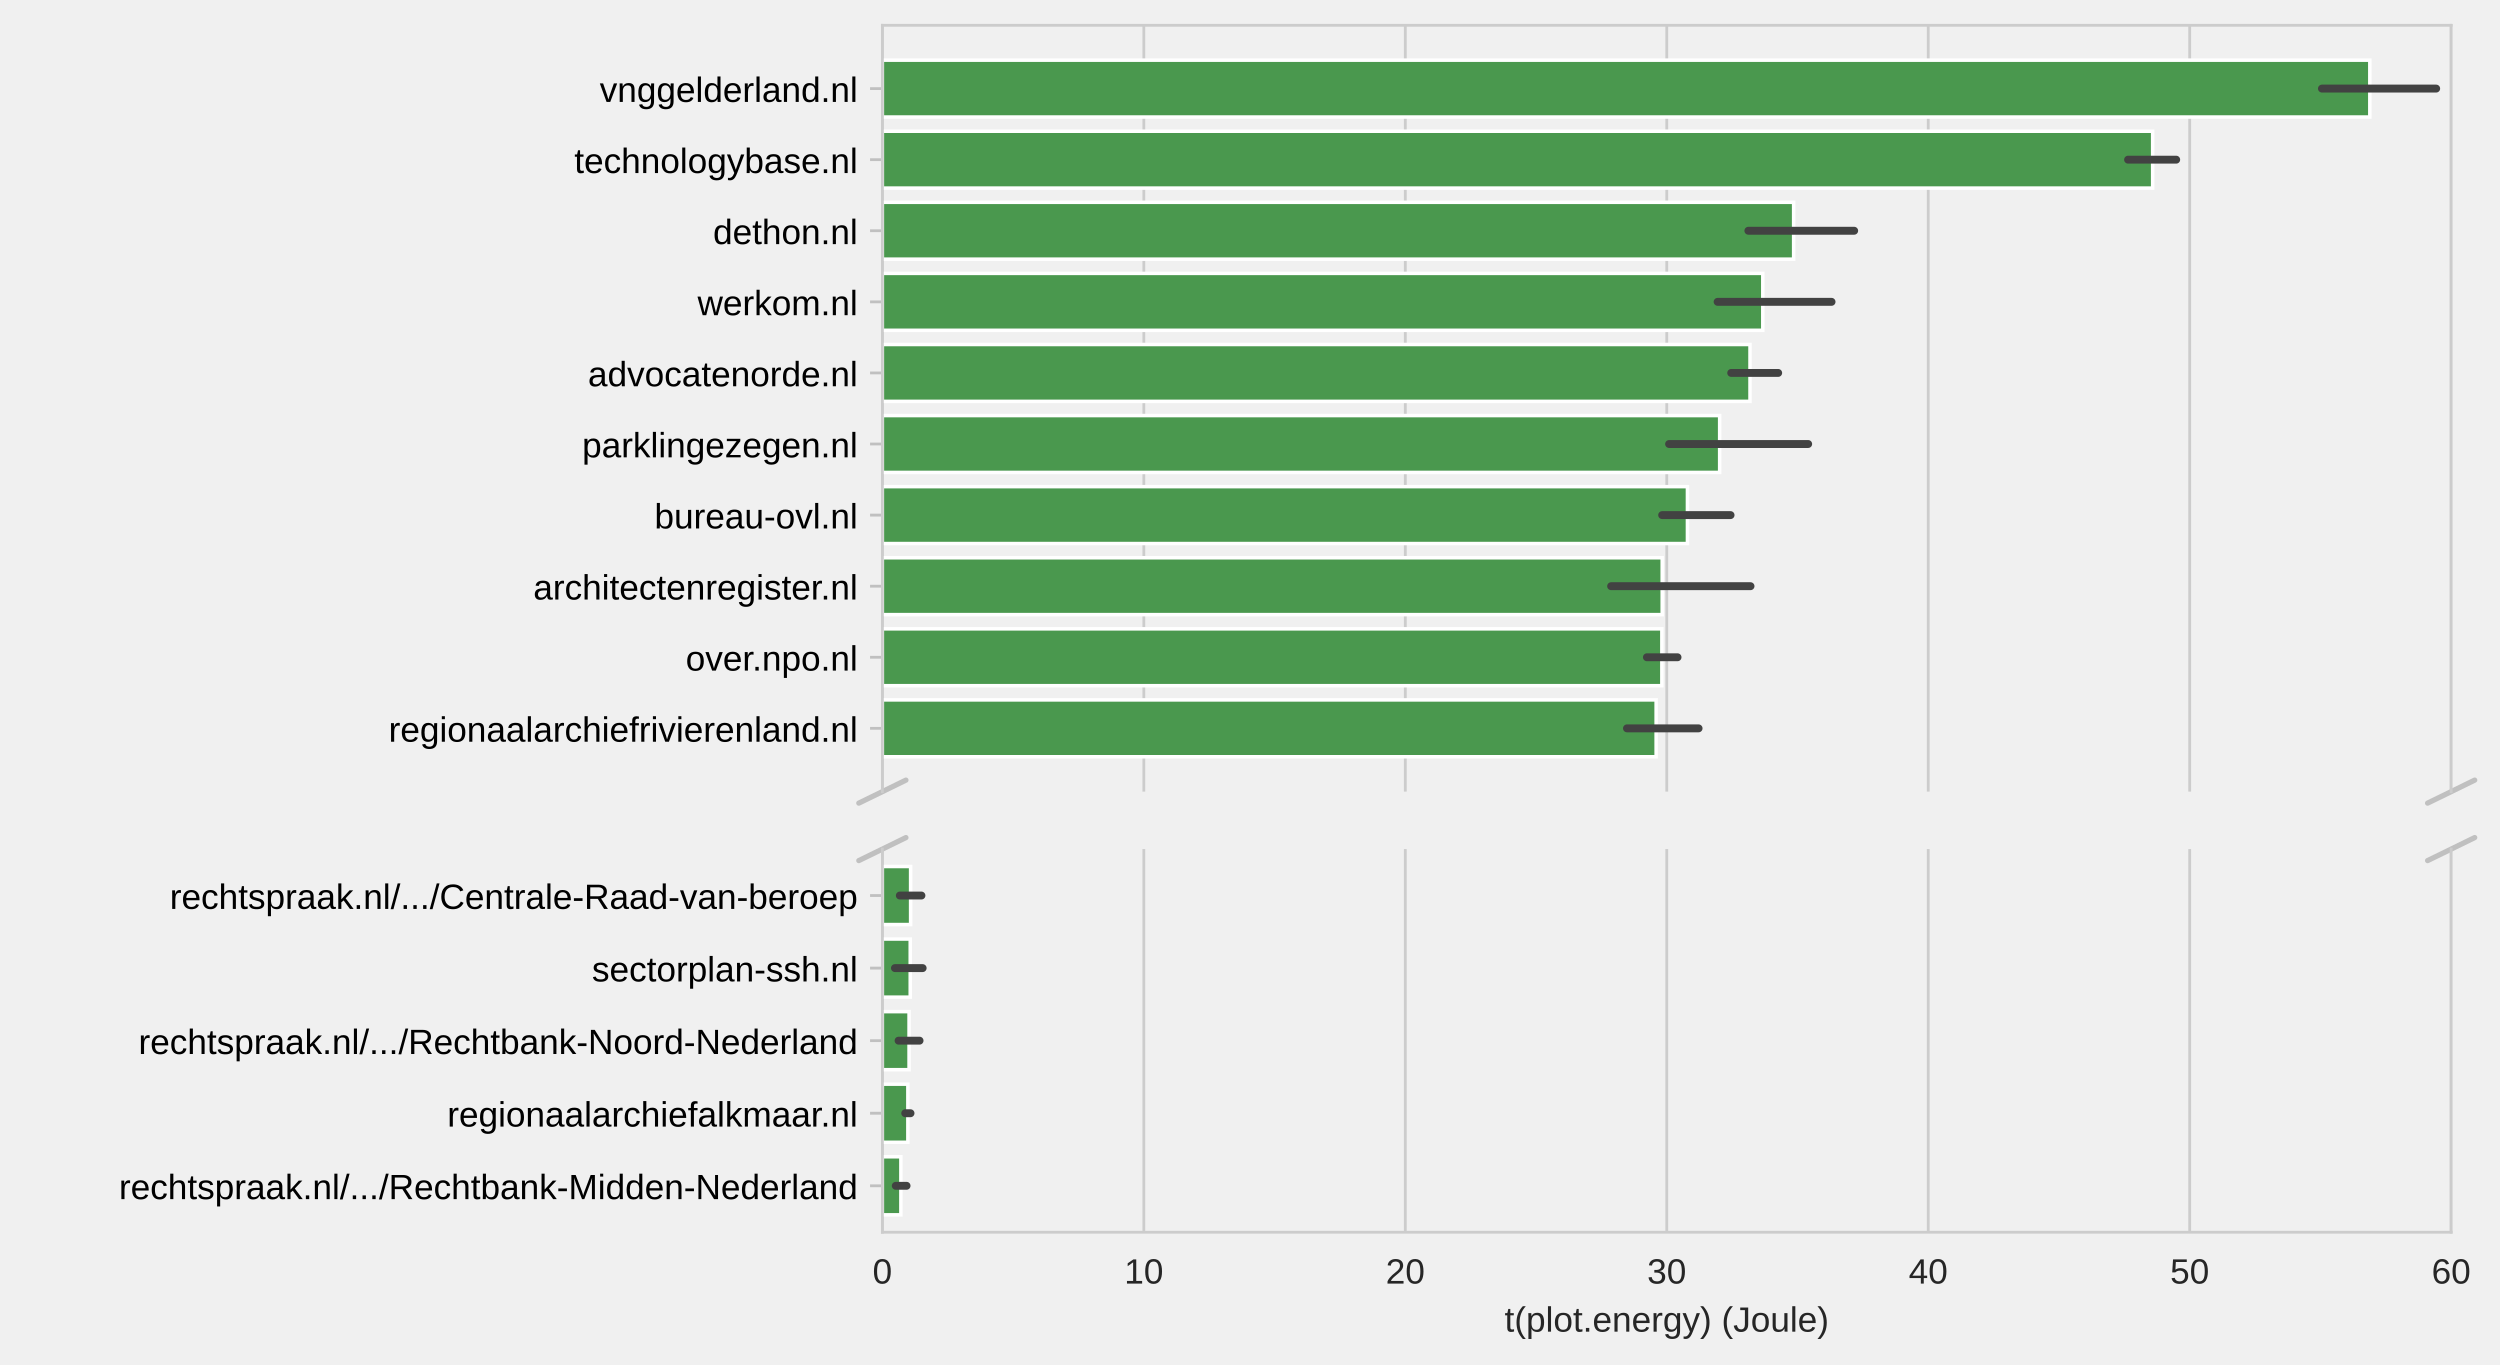
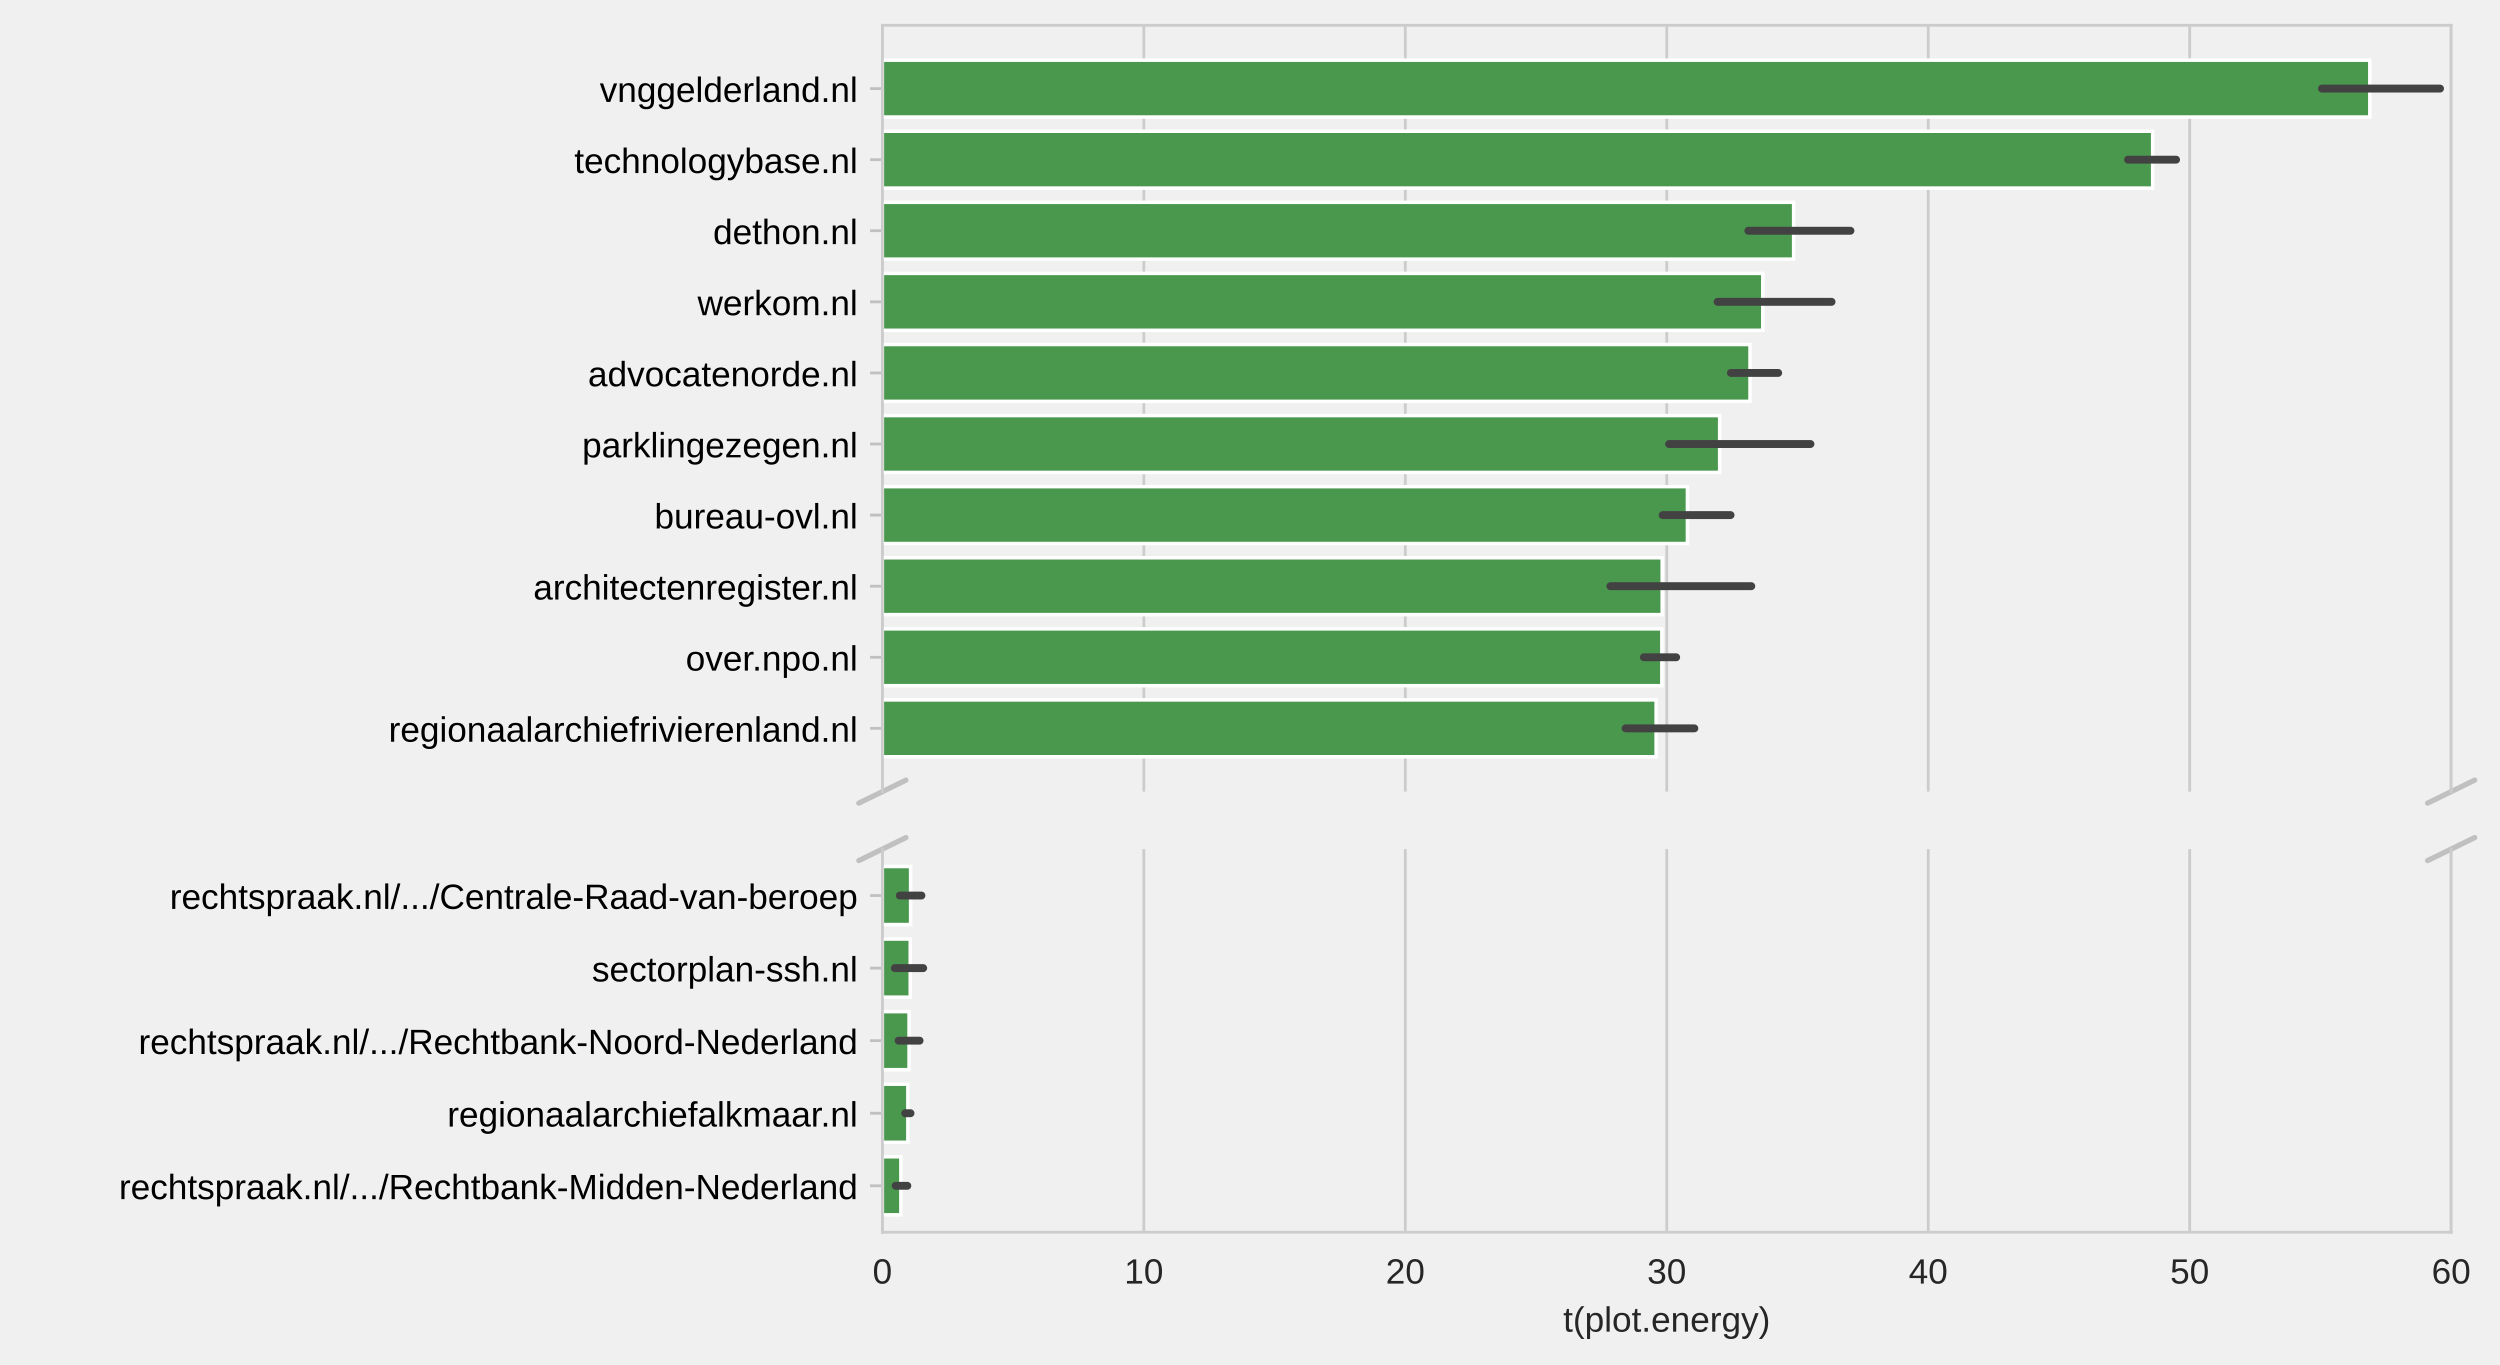
<svg xmlns="http://www.w3.org/2000/svg" xmlns:xlink="http://www.w3.org/1999/xlink" width="710.98pt" height="387.996pt" viewBox="0 0 710.98 387.996" version="1.1">
  <defs>
    <style type="text/css">*{stroke-linejoin: round; stroke-linecap: butt}</style>
  </defs>
  <g id="figure_1">
    <g id="patch_1">
-       <path d="M 0 387.996 L 710.98 387.996 L 710.98 0 L 0 0 L 0 387.996 z " style="fill: none" />
+       <path d="M 0 387.996  L 710.98 387.996  L 710.98 0  L 0 0  L 0 387.996  z " style="fill: none" />
    </g>
    <g id="axes_1">
      <g id="patch_2">
-         <path d="M 250.938 225.131 L 697.087 225.131 L 697.087 7.2 L 250.938 7.2 L 250.938 225.131 z " style="fill: none" />
+         <path d="M 250.938 225.131  L 697.087 225.131  L 697.087 7.2  L 250.938 7.2  L 250.938 225.131  z " style="fill: none" />
      </g>
      <g id="matplotlib.axis_1">
        <g id="xtick_1">
          <g id="line2d_1">
-             <path d="M 250.938 225.131 L 250.938 7.2 " clip-path="url(#p824e5030dc)" style="fill: none; stroke: #cccccc; stroke-width: 0.8; stroke-linecap: round" />
+             <path d="M 250.938 225.131  L 250.938 7.2  " clip-path="url(#pb7af9aa6e4)" style="fill: none; stroke: #cccccc; stroke-width: 0.8; stroke-linecap: round" />
          </g>
        </g>
        <g id="xtick_2">
          <g id="line2d_2">
-             <path d="M 325.296 225.131 L 325.296 7.2 " clip-path="url(#p824e5030dc)" style="fill: none; stroke: #cccccc; stroke-width: 0.8; stroke-linecap: round" />
+             <path d="M 325.296 225.131  L 325.296 7.2  " clip-path="url(#pb7af9aa6e4)" style="fill: none; stroke: #cccccc; stroke-width: 0.8; stroke-linecap: round" />
          </g>
        </g>
        <g id="xtick_3">
          <g id="line2d_3">
-             <path d="M 399.654 225.131 L 399.654 7.2 " clip-path="url(#p824e5030dc)" style="fill: none; stroke: #cccccc; stroke-width: 0.8; stroke-linecap: round" />
+             <path d="M 399.654 225.131  L 399.654 7.2  " clip-path="url(#pb7af9aa6e4)" style="fill: none; stroke: #cccccc; stroke-width: 0.8; stroke-linecap: round" />
          </g>
        </g>
        <g id="xtick_4">
          <g id="line2d_4">
-             <path d="M 474.012 225.131 L 474.012 7.2 " clip-path="url(#p824e5030dc)" style="fill: none; stroke: #cccccc; stroke-width: 0.8; stroke-linecap: round" />
+             <path d="M 474.012 225.131  L 474.012 7.2  " clip-path="url(#pb7af9aa6e4)" style="fill: none; stroke: #cccccc; stroke-width: 0.8; stroke-linecap: round" />
          </g>
        </g>
        <g id="xtick_5">
          <g id="line2d_5">
-             <path d="M 548.371 225.131 L 548.371 7.2 " clip-path="url(#p824e5030dc)" style="fill: none; stroke: #cccccc; stroke-width: 0.8; stroke-linecap: round" />
+             <path d="M 548.371 225.131  L 548.371 7.2  " clip-path="url(#pb7af9aa6e4)" style="fill: none; stroke: #cccccc; stroke-width: 0.8; stroke-linecap: round" />
          </g>
        </g>
        <g id="xtick_6">
          <g id="line2d_6">
-             <path d="M 622.729 225.131 L 622.729 7.2 " clip-path="url(#p824e5030dc)" style="fill: none; stroke: #cccccc; stroke-width: 0.8; stroke-linecap: round" />
+             <path d="M 622.729 225.131  L 622.729 7.2  " clip-path="url(#pb7af9aa6e4)" style="fill: none; stroke: #cccccc; stroke-width: 0.8; stroke-linecap: round" />
          </g>
        </g>
        <g id="xtick_7">
          <g id="line2d_7">
-             <path d="M 697.087 225.131 L 697.087 7.2 " clip-path="url(#p824e5030dc)" style="fill: none; stroke: #cccccc; stroke-width: 0.8; stroke-linecap: round" />
+             <path d="M 697.087 225.131  L 697.087 7.2  " clip-path="url(#pb7af9aa6e4)" style="fill: none; stroke: #cccccc; stroke-width: 0.8; stroke-linecap: round" />
          </g>
        </g>
      </g>
      <g id="matplotlib.axis_2">
        <g id="ytick_1">
          <g id="line2d_8">
            <defs>
-               <path id="m05c7899c19" d="M 0 0 L -3.5 0 " style="stroke: #c0c0c0; stroke-width: 0.8" />
+               <path id="m2948637403" d="M 0 0  L -3.5 0  " style="stroke: #c0c0c0; stroke-width: 0.8" />
            </defs>
            <g>
-               <use xlink:href="#m05c7899c19" x="250.938" y="25.192" style="fill: #c0c0c0; stroke: #c0c0c0; stroke-width: 0.8" />
+               <use xlink:href="#m2948637403" x="250.938" y="25.192" style="fill: #c0c0c0; stroke: #c0c0c0; stroke-width: 0.8" />
            </g>
          </g>
          <g id="text_1">
            <text style="font-size: 10px; font-family: 'Arial', 'DejaVu Sans', 'Liberation Sans', 'Bitstream Vera Sans', sans-serif; text-anchor: end" x="243.938" y="28.992" transform="rotate(-0 243.9375 28.99164)">vnggelderland.nl</text>
          </g>
        </g>
        <g id="ytick_2">
          <g id="line2d_9">
            <g>
-               <use xlink:href="#m05c7899c19" x="250.938" y="45.409" style="fill: #c0c0c0; stroke: #c0c0c0; stroke-width: 0.8" />
+               <use xlink:href="#m2948637403" x="250.938" y="45.409" style="fill: #c0c0c0; stroke: #c0c0c0; stroke-width: 0.8" />
            </g>
          </g>
          <g id="text_2">
            <text style="font-size: 10px; font-family: 'Arial', 'DejaVu Sans', 'Liberation Sans', 'Bitstream Vera Sans', sans-serif; text-anchor: end" x="243.938" y="49.208" transform="rotate(-0 243.9375 49.20784)">technologybase.nl</text>
          </g>
        </g>
        <g id="ytick_3">
          <g id="line2d_10">
            <g>
-               <use xlink:href="#m05c7899c19" x="250.938" y="65.625" style="fill: #c0c0c0; stroke: #c0c0c0; stroke-width: 0.8" />
+               <use xlink:href="#m2948637403" x="250.938" y="65.625" style="fill: #c0c0c0; stroke: #c0c0c0; stroke-width: 0.8" />
            </g>
          </g>
          <g id="text_3">
            <text style="font-size: 10px; font-family: 'Arial', 'DejaVu Sans', 'Liberation Sans', 'Bitstream Vera Sans', sans-serif; text-anchor: end" x="243.938" y="69.424" transform="rotate(-0 243.9375 69.42405)">dethon.nl</text>
          </g>
        </g>
        <g id="ytick_4">
          <g id="line2d_11">
            <g>
-               <use xlink:href="#m05c7899c19" x="250.938" y="85.841" style="fill: #c0c0c0; stroke: #c0c0c0; stroke-width: 0.8" />
+               <use xlink:href="#m2948637403" x="250.938" y="85.841" style="fill: #c0c0c0; stroke: #c0c0c0; stroke-width: 0.8" />
            </g>
          </g>
          <g id="text_4">
            <text style="font-size: 10px; font-family: 'Arial', 'DejaVu Sans', 'Liberation Sans', 'Bitstream Vera Sans', sans-serif; text-anchor: end" x="243.938" y="89.64" transform="rotate(-0 243.9375 89.64025)">werkom.nl</text>
          </g>
        </g>
        <g id="ytick_5">
          <g id="line2d_12">
            <g>
-               <use xlink:href="#m05c7899c19" x="250.938" y="106.057" style="fill: #c0c0c0; stroke: #c0c0c0; stroke-width: 0.8" />
+               <use xlink:href="#m2948637403" x="250.938" y="106.057" style="fill: #c0c0c0; stroke: #c0c0c0; stroke-width: 0.8" />
            </g>
          </g>
          <g id="text_5">
            <text style="font-size: 10px; font-family: 'Arial', 'DejaVu Sans', 'Liberation Sans', 'Bitstream Vera Sans', sans-serif; text-anchor: end" x="243.938" y="109.856" transform="rotate(-0 243.9375 109.8565)">advocatenorde.nl</text>
          </g>
        </g>
        <g id="ytick_6">
          <g id="line2d_13">
            <g>
-               <use xlink:href="#m05c7899c19" x="250.938" y="126.273" style="fill: #c0c0c0; stroke: #c0c0c0; stroke-width: 0.8" />
+               <use xlink:href="#m2948637403" x="250.938" y="126.273" style="fill: #c0c0c0; stroke: #c0c0c0; stroke-width: 0.8" />
            </g>
          </g>
          <g id="text_6">
            <text style="font-size: 10px; font-family: 'Arial', 'DejaVu Sans', 'Liberation Sans', 'Bitstream Vera Sans', sans-serif; text-anchor: end" x="243.938" y="130.073" transform="rotate(-0 243.9375 130.0727)">parklingezegen.nl</text>
          </g>
        </g>
        <g id="ytick_7">
          <g id="line2d_14">
            <g>
-               <use xlink:href="#m05c7899c19" x="250.938" y="146.49" style="fill: #c0c0c0; stroke: #c0c0c0; stroke-width: 0.8" />
+               <use xlink:href="#m2948637403" x="250.938" y="146.49" style="fill: #c0c0c0; stroke: #c0c0c0; stroke-width: 0.8" />
            </g>
          </g>
          <g id="text_7">
            <text style="font-size: 10px; font-family: 'Arial', 'DejaVu Sans', 'Liberation Sans', 'Bitstream Vera Sans', sans-serif; text-anchor: end" x="243.938" y="150.289" transform="rotate(-0 243.9375 150.2889)">bureau-ovl.nl</text>
          </g>
        </g>
        <g id="ytick_8">
          <g id="line2d_15">
            <g>
-               <use xlink:href="#m05c7899c19" x="250.938" y="166.706" style="fill: #c0c0c0; stroke: #c0c0c0; stroke-width: 0.8" />
+               <use xlink:href="#m2948637403" x="250.938" y="166.706" style="fill: #c0c0c0; stroke: #c0c0c0; stroke-width: 0.8" />
            </g>
          </g>
          <g id="text_8">
            <text style="font-size: 10px; font-family: 'Arial', 'DejaVu Sans', 'Liberation Sans', 'Bitstream Vera Sans', sans-serif; text-anchor: end" x="243.938" y="170.505" transform="rotate(-0 243.9375 170.5051)">architectenregister.nl</text>
          </g>
        </g>
        <g id="ytick_9">
          <g id="line2d_16">
            <g>
-               <use xlink:href="#m05c7899c19" x="250.938" y="186.922" style="fill: #c0c0c0; stroke: #c0c0c0; stroke-width: 0.8" />
+               <use xlink:href="#m2948637403" x="250.938" y="186.922" style="fill: #c0c0c0; stroke: #c0c0c0; stroke-width: 0.8" />
            </g>
          </g>
          <g id="text_9">
            <text style="font-size: 10px; font-family: 'Arial', 'DejaVu Sans', 'Liberation Sans', 'Bitstream Vera Sans', sans-serif; text-anchor: end" x="243.938" y="190.721" transform="rotate(-0 243.9375 190.7213)">over.npo.nl</text>
          </g>
        </g>
        <g id="ytick_10">
          <g id="line2d_17">
            <g>
-               <use xlink:href="#m05c7899c19" x="250.938" y="207.138" style="fill: #c0c0c0; stroke: #c0c0c0; stroke-width: 0.8" />
+               <use xlink:href="#m2948637403" x="250.938" y="207.138" style="fill: #c0c0c0; stroke: #c0c0c0; stroke-width: 0.8" />
            </g>
          </g>
          <g id="text_10">
            <text style="font-size: 10px; font-family: 'Arial', 'DejaVu Sans', 'Liberation Sans', 'Bitstream Vera Sans', sans-serif; text-anchor: end" x="243.938" y="210.937" transform="rotate(-0 243.9375 210.9375)">regionaalarchiefrivierenland.nl</text>
          </g>
        </g>
      </g>
      <g id="patch_3">
-         <path d="M 250.938 17.106 L 673.956 17.106 L 673.956 33.279 L 250.938 33.279 z " clip-path="url(#p824e5030dc)" style="fill: #4a984e; stroke: #ffffff; stroke-linejoin: miter" />
+         <path d="M 250.938 17.106  L 673.956 17.106  L 673.956 33.279  L 250.938 33.279  z " clip-path="url(#pb7af9aa6e4)" style="fill: #4a984e; stroke: #ffffff; stroke-linejoin: miter" />
      </g>
      <g id="patch_4">
-         <path d="M 250.938 37.322 L 612.2 37.322 L 612.2 53.495 L 250.938 53.495 z " clip-path="url(#p824e5030dc)" style="fill: #4a984e; stroke: #ffffff; stroke-linejoin: miter" />
+         <path d="M 250.938 37.322  L 612.2 37.322  L 612.2 53.495  L 250.938 53.495  z " clip-path="url(#pb7af9aa6e4)" style="fill: #4a984e; stroke: #ffffff; stroke-linejoin: miter" />
      </g>
      <g id="patch_5">
-         <path d="M 250.938 57.538 L 510.097 57.538 L 510.097 73.711 L 250.938 73.711 z " clip-path="url(#p824e5030dc)" style="fill: #4a984e; stroke: #ffffff; stroke-linejoin: miter" />
+         <path d="M 250.938 57.538  L 510.097 57.538  L 510.097 73.711  L 250.938 73.711  z " clip-path="url(#pb7af9aa6e4)" style="fill: #4a984e; stroke: #ffffff; stroke-linejoin: miter" />
      </g>
      <g id="patch_6">
-         <path d="M 250.938 77.755 L 501.323 77.755 L 501.323 93.928 L 250.938 93.928 z " clip-path="url(#p824e5030dc)" style="fill: #4a984e; stroke: #ffffff; stroke-linejoin: miter" />
+         <path d="M 250.938 77.755  L 501.323 77.755  L 501.323 93.928  L 250.938 93.928  z " clip-path="url(#pb7af9aa6e4)" style="fill: #4a984e; stroke: #ffffff; stroke-linejoin: miter" />
      </g>
      <g id="patch_7">
-         <path d="M 250.938 97.971 L 497.688 97.971 L 497.688 114.144 L 250.938 114.144 z " clip-path="url(#p824e5030dc)" style="fill: #4a984e; stroke: #ffffff; stroke-linejoin: miter" />
+         <path d="M 250.938 97.971  L 497.688 97.971  L 497.688 114.144  L 250.938 114.144  z " clip-path="url(#pb7af9aa6e4)" style="fill: #4a984e; stroke: #ffffff; stroke-linejoin: miter" />
      </g>
      <g id="patch_8">
-         <path d="M 250.938 118.187 L 489.058 118.187 L 489.058 134.36 L 250.938 134.36 z " clip-path="url(#p824e5030dc)" style="fill: #4a984e; stroke: #ffffff; stroke-linejoin: miter" />
+         <path d="M 250.938 118.187  L 489.058 118.187  L 489.058 134.36  L 250.938 134.36  z " clip-path="url(#pb7af9aa6e4)" style="fill: #4a984e; stroke: #ffffff; stroke-linejoin: miter" />
      </g>
      <g id="patch_9">
-         <path d="M 250.938 138.403 L 479.895 138.403 L 479.895 154.576 L 250.938 154.576 z " clip-path="url(#p824e5030dc)" style="fill: #4a984e; stroke: #ffffff; stroke-linejoin: miter" />
+         <path d="M 250.938 138.403  L 479.895 138.403  L 479.895 154.576  L 250.938 154.576  z " clip-path="url(#pb7af9aa6e4)" style="fill: #4a984e; stroke: #ffffff; stroke-linejoin: miter" />
      </g>
      <g id="patch_10">
-         <path d="M 250.938 158.619 L 472.714 158.619 L 472.714 174.792 L 250.938 174.792 z " clip-path="url(#p824e5030dc)" style="fill: #4a984e; stroke: #ffffff; stroke-linejoin: miter" />
+         <path d="M 250.938 158.619  L 472.714 158.619  L 472.714 174.792  L 250.938 174.792  z " clip-path="url(#pb7af9aa6e4)" style="fill: #4a984e; stroke: #ffffff; stroke-linejoin: miter" />
      </g>
      <g id="patch_11">
-         <path d="M 250.938 178.836 L 472.618 178.836 L 472.618 195.009 L 250.938 195.009 z " clip-path="url(#p824e5030dc)" style="fill: #4a984e; stroke: #ffffff; stroke-linejoin: miter" />
+         <path d="M 250.938 178.836  L 472.618 178.836  L 472.618 195.009  L 250.938 195.009  z " clip-path="url(#pb7af9aa6e4)" style="fill: #4a984e; stroke: #ffffff; stroke-linejoin: miter" />
      </g>
      <g id="patch_12">
-         <path d="M 250.938 199.052 L 470.992 199.052 L 470.992 215.225 L 250.938 215.225 z " clip-path="url(#p824e5030dc)" style="fill: #4a984e; stroke: #ffffff; stroke-linejoin: miter" />
+         <path d="M 250.938 199.052  L 470.992 199.052  L 470.992 215.225  L 250.938 215.225  z " clip-path="url(#pb7af9aa6e4)" style="fill: #4a984e; stroke: #ffffff; stroke-linejoin: miter" />
      </g>
      <g id="line2d_18">
-         <path d="M 660.34 25.192 L 692.828 25.192 " clip-path="url(#p824e5030dc)" style="fill: none; stroke: #424242; stroke-width: 2.25; stroke-linecap: round" />
+         <path d="M 660.34 25.192  L 693.92 25.192  " clip-path="url(#pb7af9aa6e4)" style="fill: none; stroke: #424242; stroke-width: 2.25; stroke-linecap: round" />
      </g>
      <g id="line2d_19">
-         <path d="M 605.206 45.409 L 618.893 45.409 " clip-path="url(#p824e5030dc)" style="fill: none; stroke: #424242; stroke-width: 2.25; stroke-linecap: round" />
+         <path d="M 605.206 45.409  L 618.851 45.409  " clip-path="url(#pb7af9aa6e4)" style="fill: none; stroke: #424242; stroke-width: 2.25; stroke-linecap: round" />
      </g>
      <g id="line2d_20">
-         <path d="M 497.221 65.625 L 527.31 65.625 " clip-path="url(#p824e5030dc)" style="fill: none; stroke: #424242; stroke-width: 2.25; stroke-linecap: round" />
+         <path d="M 497.221 65.625  L 526.25 65.625  " clip-path="url(#pb7af9aa6e4)" style="fill: none; stroke: #424242; stroke-width: 2.25; stroke-linecap: round" />
      </g>
      <g id="line2d_21">
-         <path d="M 488.473 85.841 L 520.877 85.841 " clip-path="url(#p824e5030dc)" style="fill: none; stroke: #424242; stroke-width: 2.25; stroke-linecap: round" />
+         <path d="M 488.473 85.841  L 520.877 85.841  " clip-path="url(#pb7af9aa6e4)" style="fill: none; stroke: #424242; stroke-width: 2.25; stroke-linecap: round" />
      </g>
      <g id="line2d_22">
-         <path d="M 492.344 106.057 L 505.7 106.057 " clip-path="url(#p824e5030dc)" style="fill: none; stroke: #424242; stroke-width: 2.25; stroke-linecap: round" />
+         <path d="M 492.256 106.057  L 505.7 106.057  " clip-path="url(#pb7af9aa6e4)" style="fill: none; stroke: #424242; stroke-width: 2.25; stroke-linecap: round" />
      </g>
      <g id="line2d_23">
-         <path d="M 474.676 126.273 L 514.23 126.273 " clip-path="url(#p824e5030dc)" style="fill: none; stroke: #424242; stroke-width: 2.25; stroke-linecap: round" />
+         <path d="M 474.676 126.273  L 514.879 126.273  " clip-path="url(#pb7af9aa6e4)" style="fill: none; stroke: #424242; stroke-width: 2.25; stroke-linecap: round" />
      </g>
      <g id="line2d_24">
-         <path d="M 472.703 146.49 L 492.157 146.49 " clip-path="url(#p824e5030dc)" style="fill: none; stroke: #424242; stroke-width: 2.25; stroke-linecap: round" />
+         <path d="M 472.852 146.49  L 492.157 146.49  " clip-path="url(#pb7af9aa6e4)" style="fill: none; stroke: #424242; stroke-width: 2.25; stroke-linecap: round" />
      </g>
      <g id="line2d_25">
-         <path d="M 458.191 166.706 L 497.832 166.706 " clip-path="url(#p824e5030dc)" style="fill: none; stroke: #424242; stroke-width: 2.25; stroke-linecap: round" />
+         <path d="M 457.974 166.706  L 498.052 166.706  " clip-path="url(#pb7af9aa6e4)" style="fill: none; stroke: #424242; stroke-width: 2.25; stroke-linecap: round" />
      </g>
      <g id="line2d_26">
-         <path d="M 468.367 186.922 L 477.075 186.922 " clip-path="url(#p824e5030dc)" style="fill: none; stroke: #424242; stroke-width: 2.25; stroke-linecap: round" />
+         <path d="M 467.51 186.922  L 476.684 186.922  " clip-path="url(#pb7af9aa6e4)" style="fill: none; stroke: #424242; stroke-width: 2.25; stroke-linecap: round" />
      </g>
      <g id="line2d_27">
-         <path d="M 462.695 207.138 L 483.062 207.138 " clip-path="url(#p824e5030dc)" style="fill: none; stroke: #424242; stroke-width: 2.25; stroke-linecap: round" />
+         <path d="M 462.312 207.138  L 481.857 207.138  " clip-path="url(#pb7af9aa6e4)" style="fill: none; stroke: #424242; stroke-width: 2.25; stroke-linecap: round" />
      </g>
      <g id="line2d_28">
-         <path d="M 244.245 228.4 L 257.63 221.862 " style="fill: none; stroke: #c0c0c0; stroke-width: 1.5; stroke-linecap: round" />
+         <path d="M 244.245 228.4  L 257.63 221.862  " style="fill: none; stroke: #c0c0c0; stroke-width: 1.5; stroke-linecap: round" />
      </g>
      <g id="line2d_29">
-         <path d="M 690.395 228.4 L 703.78 221.862 " style="fill: none; stroke: #c0c0c0; stroke-width: 1.5; stroke-linecap: round" />
+         <path d="M 690.395 228.4  L 703.78 221.862  " style="fill: none; stroke: #c0c0c0; stroke-width: 1.5; stroke-linecap: round" />
      </g>
      <g id="patch_13">
-         <path d="M 250.938 225.131 L 250.938 7.2 " style="fill: none; stroke: #cccccc; stroke-width: 0.8; stroke-linejoin: miter; stroke-linecap: square" />
+         <path d="M 250.938 225.131  L 250.938 7.2  " style="fill: none; stroke: #cccccc; stroke-width: 0.8; stroke-linejoin: miter; stroke-linecap: square" />
      </g>
      <g id="patch_14">
-         <path d="M 697.087 225.131 L 697.087 7.2 " style="fill: none; stroke: #cccccc; stroke-width: 0.8; stroke-linejoin: miter; stroke-linecap: square" />
+         <path d="M 697.087 225.131  L 697.087 7.2  " style="fill: none; stroke: #cccccc; stroke-width: 0.8; stroke-linejoin: miter; stroke-linecap: square" />
      </g>
      <g id="patch_15">
-         <path d="M 250.938 7.2 L 697.087 7.2 " style="fill: none; stroke: #cccccc; stroke-width: 0.8; stroke-linejoin: miter; stroke-linecap: square" />
+         <path d="M 250.938 7.2  L 697.087 7.2  " style="fill: none; stroke: #cccccc; stroke-width: 0.8; stroke-linejoin: miter; stroke-linecap: square" />
      </g>
    </g>
    <g id="axes_2">
      <g id="patch_16">
-         <path d="M 250.938 350.44 L 697.087 350.44 L 697.087 241.475 L 250.938 241.475 L 250.938 350.44 z " style="fill: none" />
+         <path d="M 250.938 350.44  L 697.087 350.44  L 697.087 241.475  L 250.938 241.475  L 250.938 350.44  z " style="fill: none" />
      </g>
      <g id="matplotlib.axis_3">
        <g id="xtick_8">
          <g id="line2d_30">
-             <path d="M 250.938 350.44 L 250.938 241.475 " clip-path="url(#pf350597c3f)" style="fill: none; stroke: #cccccc; stroke-width: 0.8; stroke-linecap: round" />
+             <path d="M 250.938 350.44  L 250.938 241.475  " clip-path="url(#p70ff73f6ca)" style="fill: none; stroke: #cccccc; stroke-width: 0.8; stroke-linecap: round" />
          </g>
          <g id="text_11">
            <text style="font-size: 10px; font-family: 'Arial', 'DejaVu Sans', 'Liberation Sans', 'Bitstream Vera Sans', sans-serif; text-anchor: middle; fill: #262626" x="250.938" y="365.038" transform="rotate(-0 250.9375 365.0384)">0</text>
          </g>
        </g>
        <g id="xtick_9">
          <g id="line2d_31">
-             <path d="M 325.296 350.44 L 325.296 241.475 " clip-path="url(#pf350597c3f)" style="fill: none; stroke: #cccccc; stroke-width: 0.8; stroke-linecap: round" />
+             <path d="M 325.296 350.44  L 325.296 241.475  " clip-path="url(#p70ff73f6ca)" style="fill: none; stroke: #cccccc; stroke-width: 0.8; stroke-linecap: round" />
          </g>
          <g id="text_12">
            <text style="font-size: 10px; font-family: 'Arial', 'DejaVu Sans', 'Liberation Sans', 'Bitstream Vera Sans', sans-serif; text-anchor: middle; fill: #262626" x="325.296" y="365.038" transform="rotate(-0 325.2958 365.0384)">10</text>
          </g>
        </g>
        <g id="xtick_10">
          <g id="line2d_32">
-             <path d="M 399.654 350.44 L 399.654 241.475 " clip-path="url(#pf350597c3f)" style="fill: none; stroke: #cccccc; stroke-width: 0.8; stroke-linecap: round" />
+             <path d="M 399.654 350.44  L 399.654 241.475  " clip-path="url(#p70ff73f6ca)" style="fill: none; stroke: #cccccc; stroke-width: 0.8; stroke-linecap: round" />
          </g>
          <g id="text_13">
            <text style="font-size: 10px; font-family: 'Arial', 'DejaVu Sans', 'Liberation Sans', 'Bitstream Vera Sans', sans-serif; text-anchor: middle; fill: #262626" x="399.654" y="365.038" transform="rotate(-0 399.6542 365.0384)">20</text>
          </g>
        </g>
        <g id="xtick_11">
          <g id="line2d_33">
-             <path d="M 474.012 350.44 L 474.012 241.475 " clip-path="url(#pf350597c3f)" style="fill: none; stroke: #cccccc; stroke-width: 0.8; stroke-linecap: round" />
+             <path d="M 474.012 350.44  L 474.012 241.475  " clip-path="url(#p70ff73f6ca)" style="fill: none; stroke: #cccccc; stroke-width: 0.8; stroke-linecap: round" />
          </g>
          <g id="text_14">
            <text style="font-size: 10px; font-family: 'Arial', 'DejaVu Sans', 'Liberation Sans', 'Bitstream Vera Sans', sans-serif; text-anchor: middle; fill: #262626" x="474.012" y="365.038" transform="rotate(-0 474.0125 365.0384)">30</text>
          </g>
        </g>
        <g id="xtick_12">
          <g id="line2d_34">
-             <path d="M 548.371 350.44 L 548.371 241.475 " clip-path="url(#pf350597c3f)" style="fill: none; stroke: #cccccc; stroke-width: 0.8; stroke-linecap: round" />
+             <path d="M 548.371 350.44  L 548.371 241.475  " clip-path="url(#p70ff73f6ca)" style="fill: none; stroke: #cccccc; stroke-width: 0.8; stroke-linecap: round" />
          </g>
          <g id="text_15">
            <text style="font-size: 10px; font-family: 'Arial', 'DejaVu Sans', 'Liberation Sans', 'Bitstream Vera Sans', sans-serif; text-anchor: middle; fill: #262626" x="548.371" y="365.038" transform="rotate(-0 548.3708 365.0384)">40</text>
          </g>
        </g>
        <g id="xtick_13">
          <g id="line2d_35">
-             <path d="M 622.729 350.44 L 622.729 241.475 " clip-path="url(#pf350597c3f)" style="fill: none; stroke: #cccccc; stroke-width: 0.8; stroke-linecap: round" />
+             <path d="M 622.729 350.44  L 622.729 241.475  " clip-path="url(#p70ff73f6ca)" style="fill: none; stroke: #cccccc; stroke-width: 0.8; stroke-linecap: round" />
          </g>
          <g id="text_16">
            <text style="font-size: 10px; font-family: 'Arial', 'DejaVu Sans', 'Liberation Sans', 'Bitstream Vera Sans', sans-serif; text-anchor: middle; fill: #262626" x="622.729" y="365.038" transform="rotate(-0 622.7292 365.0384)">50</text>
          </g>
        </g>
        <g id="xtick_14">
          <g id="line2d_36">
-             <path d="M 697.087 350.44 L 697.087 241.475 " clip-path="url(#pf350597c3f)" style="fill: none; stroke: #cccccc; stroke-width: 0.8; stroke-linecap: round" />
+             <path d="M 697.087 350.44  L 697.087 241.475  " clip-path="url(#p70ff73f6ca)" style="fill: none; stroke: #cccccc; stroke-width: 0.8; stroke-linecap: round" />
          </g>
          <g id="text_17">
            <text style="font-size: 10px; font-family: 'Arial', 'DejaVu Sans', 'Liberation Sans', 'Bitstream Vera Sans', sans-serif; text-anchor: middle; fill: #262626" x="697.087" y="365.038" transform="rotate(-0 697.0875 365.0384)">60</text>
          </g>
        </g>
        <g id="text_18">
-           <text style="font-size: 10px; font-family: 'Arial', 'DejaVu Sans', 'Liberation Sans', 'Bitstream Vera Sans', sans-serif; text-anchor: middle; fill: #262626" x="474.012" y="378.717" transform="rotate(-0 474.0125 378.7166)">t(plot.energy) (Joule)</text>
+           <text style="font-size: 10px; font-family: 'Arial', 'DejaVu Sans', 'Liberation Sans', 'Bitstream Vera Sans', sans-serif; text-anchor: middle; fill: #262626" x="474.012" y="378.717" transform="rotate(-0 474.0125 378.7166)">t(plot.energy)</text>
        </g>
      </g>
      <g id="matplotlib.axis_4">
        <g id="ytick_11">
          <g id="line2d_37">
            <g>
-               <use xlink:href="#m05c7899c19" x="250.938" y="254.683" style="fill: #c0c0c0; stroke: #c0c0c0; stroke-width: 0.8" />
+               <use xlink:href="#m2948637403" x="250.938" y="254.683" style="fill: #c0c0c0; stroke: #c0c0c0; stroke-width: 0.8" />
            </g>
          </g>
          <g id="text_19">
            <text style="font-size: 10px; font-family: 'Arial', 'DejaVu Sans', 'Liberation Sans', 'Bitstream Vera Sans', sans-serif; text-anchor: end" x="243.938" y="258.482" transform="rotate(-0 243.9375 258.4818)">rechtspraak.nl/.../Centrale-Raad-van-beroep</text>
          </g>
        </g>
        <g id="ytick_12">
          <g id="line2d_38">
            <g>
-               <use xlink:href="#m05c7899c19" x="250.938" y="275.32" style="fill: #c0c0c0; stroke: #c0c0c0; stroke-width: 0.8" />
+               <use xlink:href="#m2948637403" x="250.938" y="275.32" style="fill: #c0c0c0; stroke: #c0c0c0; stroke-width: 0.8" />
            </g>
          </g>
          <g id="text_20">
            <text style="font-size: 10px; font-family: 'Arial', 'DejaVu Sans', 'Liberation Sans', 'Bitstream Vera Sans', sans-serif; text-anchor: end" x="243.938" y="279.119" transform="rotate(-0 243.9375 279.1192)">sectorplan-ssh.nl</text>
          </g>
        </g>
        <g id="ytick_13">
          <g id="line2d_39">
            <g>
-               <use xlink:href="#m05c7899c19" x="250.938" y="295.957" style="fill: #c0c0c0; stroke: #c0c0c0; stroke-width: 0.8" />
+               <use xlink:href="#m2948637403" x="250.938" y="295.957" style="fill: #c0c0c0; stroke: #c0c0c0; stroke-width: 0.8" />
            </g>
          </g>
          <g id="text_21">
            <text style="font-size: 10px; font-family: 'Arial', 'DejaVu Sans', 'Liberation Sans', 'Bitstream Vera Sans', sans-serif; text-anchor: end" x="243.938" y="299.757" transform="rotate(-0 243.9375 299.7566)">rechtspraak.nl/.../Rechtbank-Noord-Nederland</text>
          </g>
        </g>
        <g id="ytick_14">
          <g id="line2d_40">
            <g>
-               <use xlink:href="#m05c7899c19" x="250.938" y="316.595" style="fill: #c0c0c0; stroke: #c0c0c0; stroke-width: 0.8" />
+               <use xlink:href="#m2948637403" x="250.938" y="316.595" style="fill: #c0c0c0; stroke: #c0c0c0; stroke-width: 0.8" />
            </g>
          </g>
          <g id="text_22">
            <text style="font-size: 10px; font-family: 'Arial', 'DejaVu Sans', 'Liberation Sans', 'Bitstream Vera Sans', sans-serif; text-anchor: end" x="243.938" y="320.394" transform="rotate(-0 243.9375 320.3939)">regionaalarchiefalkmaar.nl</text>
          </g>
        </g>
        <g id="ytick_15">
          <g id="line2d_41">
            <g>
-               <use xlink:href="#m05c7899c19" x="250.938" y="337.232" style="fill: #c0c0c0; stroke: #c0c0c0; stroke-width: 0.8" />
+               <use xlink:href="#m2948637403" x="250.938" y="337.232" style="fill: #c0c0c0; stroke: #c0c0c0; stroke-width: 0.8" />
            </g>
          </g>
          <g id="text_23">
            <text style="font-size: 10px; font-family: 'Arial', 'DejaVu Sans', 'Liberation Sans', 'Bitstream Vera Sans', sans-serif; text-anchor: end" x="243.938" y="341.031" transform="rotate(-0 243.9375 341.0313)">rechtspraak.nl/.../Rechtbank-Midden-Nederland</text>
          </g>
        </g>
      </g>
      <g id="patch_17">
-         <path d="M 250.938 246.428 L 258.971 246.428 L 258.971 262.938 L 250.938 262.938 z " clip-path="url(#pf350597c3f)" style="fill: #4a984e; stroke: #ffffff; stroke-linejoin: miter" />
+         <path d="M 250.938 246.428  L 258.971 246.428  L 258.971 262.938  L 250.938 262.938  z " clip-path="url(#p70ff73f6ca)" style="fill: #4a984e; stroke: #ffffff; stroke-linejoin: miter" />
      </g>
      <g id="patch_18">
-         <path d="M 250.938 267.065 L 258.859 267.065 L 258.859 283.575 L 250.938 283.575 z " clip-path="url(#pf350597c3f)" style="fill: #4a984e; stroke: #ffffff; stroke-linejoin: miter" />
+         <path d="M 250.938 267.065  L 258.859 267.065  L 258.859 283.575  L 250.938 283.575  z " clip-path="url(#p70ff73f6ca)" style="fill: #4a984e; stroke: #ffffff; stroke-linejoin: miter" />
      </g>
      <g id="patch_19">
-         <path d="M 250.938 287.702 L 258.529 287.702 L 258.529 304.212 L 250.938 304.212 z " clip-path="url(#pf350597c3f)" style="fill: #4a984e; stroke: #ffffff; stroke-linejoin: miter" />
+         <path d="M 250.938 287.702  L 258.529 287.702  L 258.529 304.212  L 250.938 304.212  z " clip-path="url(#p70ff73f6ca)" style="fill: #4a984e; stroke: #ffffff; stroke-linejoin: miter" />
      </g>
      <g id="patch_20">
-         <path d="M 250.938 308.34 L 258.188 308.34 L 258.188 324.85 L 250.938 324.85 z " clip-path="url(#pf350597c3f)" style="fill: #4a984e; stroke: #ffffff; stroke-linejoin: miter" />
+         <path d="M 250.938 308.34  L 258.188 308.34  L 258.188 324.85  L 250.938 324.85  z " clip-path="url(#p70ff73f6ca)" style="fill: #4a984e; stroke: #ffffff; stroke-linejoin: miter" />
      </g>
      <g id="patch_21">
-         <path d="M 250.938 328.977 L 256.202 328.977 L 256.202 345.487 L 250.938 345.487 z " clip-path="url(#pf350597c3f)" style="fill: #4a984e; stroke: #ffffff; stroke-linejoin: miter" />
+         <path d="M 250.938 328.977  L 256.202 328.977  L 256.202 345.487  L 250.938 345.487  z " clip-path="url(#p70ff73f6ca)" style="fill: #4a984e; stroke: #ffffff; stroke-linejoin: miter" />
      </g>
      <g id="line2d_42">
-         <path d="M 255.899 254.683 L 262.049 254.683 " clip-path="url(#pf350597c3f)" style="fill: none; stroke: #424242; stroke-width: 2.25; stroke-linecap: round" />
+         <path d="M 255.899 254.683  L 262.047 254.683  " clip-path="url(#p70ff73f6ca)" style="fill: none; stroke: #424242; stroke-width: 2.25; stroke-linecap: round" />
      </g>
      <g id="line2d_43">
-         <path d="M 254.513 275.32 L 262.394 275.32 " clip-path="url(#pf350597c3f)" style="fill: none; stroke: #424242; stroke-width: 2.25; stroke-linecap: round" />
+         <path d="M 254.479 275.32  L 262.552 275.32  " clip-path="url(#p70ff73f6ca)" style="fill: none; stroke: #424242; stroke-width: 2.25; stroke-linecap: round" />
      </g>
      <g id="line2d_44">
-         <path d="M 255.547 295.957 L 261.512 295.957 " clip-path="url(#pf350597c3f)" style="fill: none; stroke: #424242; stroke-width: 2.25; stroke-linecap: round" />
+         <path d="M 255.547 295.957  L 261.512 295.957  " clip-path="url(#p70ff73f6ca)" style="fill: none; stroke: #424242; stroke-width: 2.25; stroke-linecap: round" />
      </g>
      <g id="line2d_45">
-         <path d="M 257.439 316.595 L 258.943 316.595 " clip-path="url(#pf350597c3f)" style="fill: none; stroke: #424242; stroke-width: 2.25; stroke-linecap: round" />
+         <path d="M 257.438 316.595  L 258.939 316.595  " clip-path="url(#p70ff73f6ca)" style="fill: none; stroke: #424242; stroke-width: 2.25; stroke-linecap: round" />
      </g>
      <g id="line2d_46">
-         <path d="M 254.749 337.232 L 257.817 337.232 " clip-path="url(#pf350597c3f)" style="fill: none; stroke: #424242; stroke-width: 2.25; stroke-linecap: round" />
+         <path d="M 254.717 337.232  L 258.037 337.232  " clip-path="url(#p70ff73f6ca)" style="fill: none; stroke: #424242; stroke-width: 2.25; stroke-linecap: round" />
      </g>
      <g id="line2d_47">
-         <path d="M 244.245 244.744 L 257.63 238.206 " style="fill: none; stroke: #c0c0c0; stroke-width: 1.5; stroke-linecap: round" />
+         <path d="M 244.245 244.744  L 257.63 238.206  " style="fill: none; stroke: #c0c0c0; stroke-width: 1.5; stroke-linecap: round" />
      </g>
      <g id="line2d_48">
-         <path d="M 690.395 244.744 L 703.78 238.206 " style="fill: none; stroke: #c0c0c0; stroke-width: 1.5; stroke-linecap: round" />
+         <path d="M 690.395 244.744  L 703.78 238.206  " style="fill: none; stroke: #c0c0c0; stroke-width: 1.5; stroke-linecap: round" />
      </g>
      <g id="patch_22">
-         <path d="M 250.938 350.44 L 250.938 241.475 " style="fill: none; stroke: #cccccc; stroke-width: 0.8; stroke-linejoin: miter; stroke-linecap: square" />
+         <path d="M 250.938 350.44  L 250.938 241.475  " style="fill: none; stroke: #cccccc; stroke-width: 0.8; stroke-linejoin: miter; stroke-linecap: square" />
      </g>
      <g id="patch_23">
-         <path d="M 697.087 350.44 L 697.087 241.475 " style="fill: none; stroke: #cccccc; stroke-width: 0.8; stroke-linejoin: miter; stroke-linecap: square" />
+         <path d="M 697.087 350.44  L 697.087 241.475  " style="fill: none; stroke: #cccccc; stroke-width: 0.8; stroke-linejoin: miter; stroke-linecap: square" />
      </g>
      <g id="patch_24">
-         <path d="M 250.938 350.44 L 697.087 350.44 " style="fill: none; stroke: #cccccc; stroke-width: 0.8; stroke-linejoin: miter; stroke-linecap: square" />
+         <path d="M 250.938 350.44  L 697.087 350.44  " style="fill: none; stroke: #cccccc; stroke-width: 0.8; stroke-linejoin: miter; stroke-linecap: square" />
      </g>
    </g>
  </g>
  <defs>
-     <clipPath id="p824e5030dc">
+     <clipPath id="pb7af9aa6e4">
      <rect x="250.938" y="7.2" width="446.15" height="217.931" />
    </clipPath>
-     <clipPath id="pf350597c3f">
+     <clipPath id="p70ff73f6ca">
      <rect x="250.938" y="241.475" width="446.15" height="108.965" />
    </clipPath>
  </defs>
</svg>
